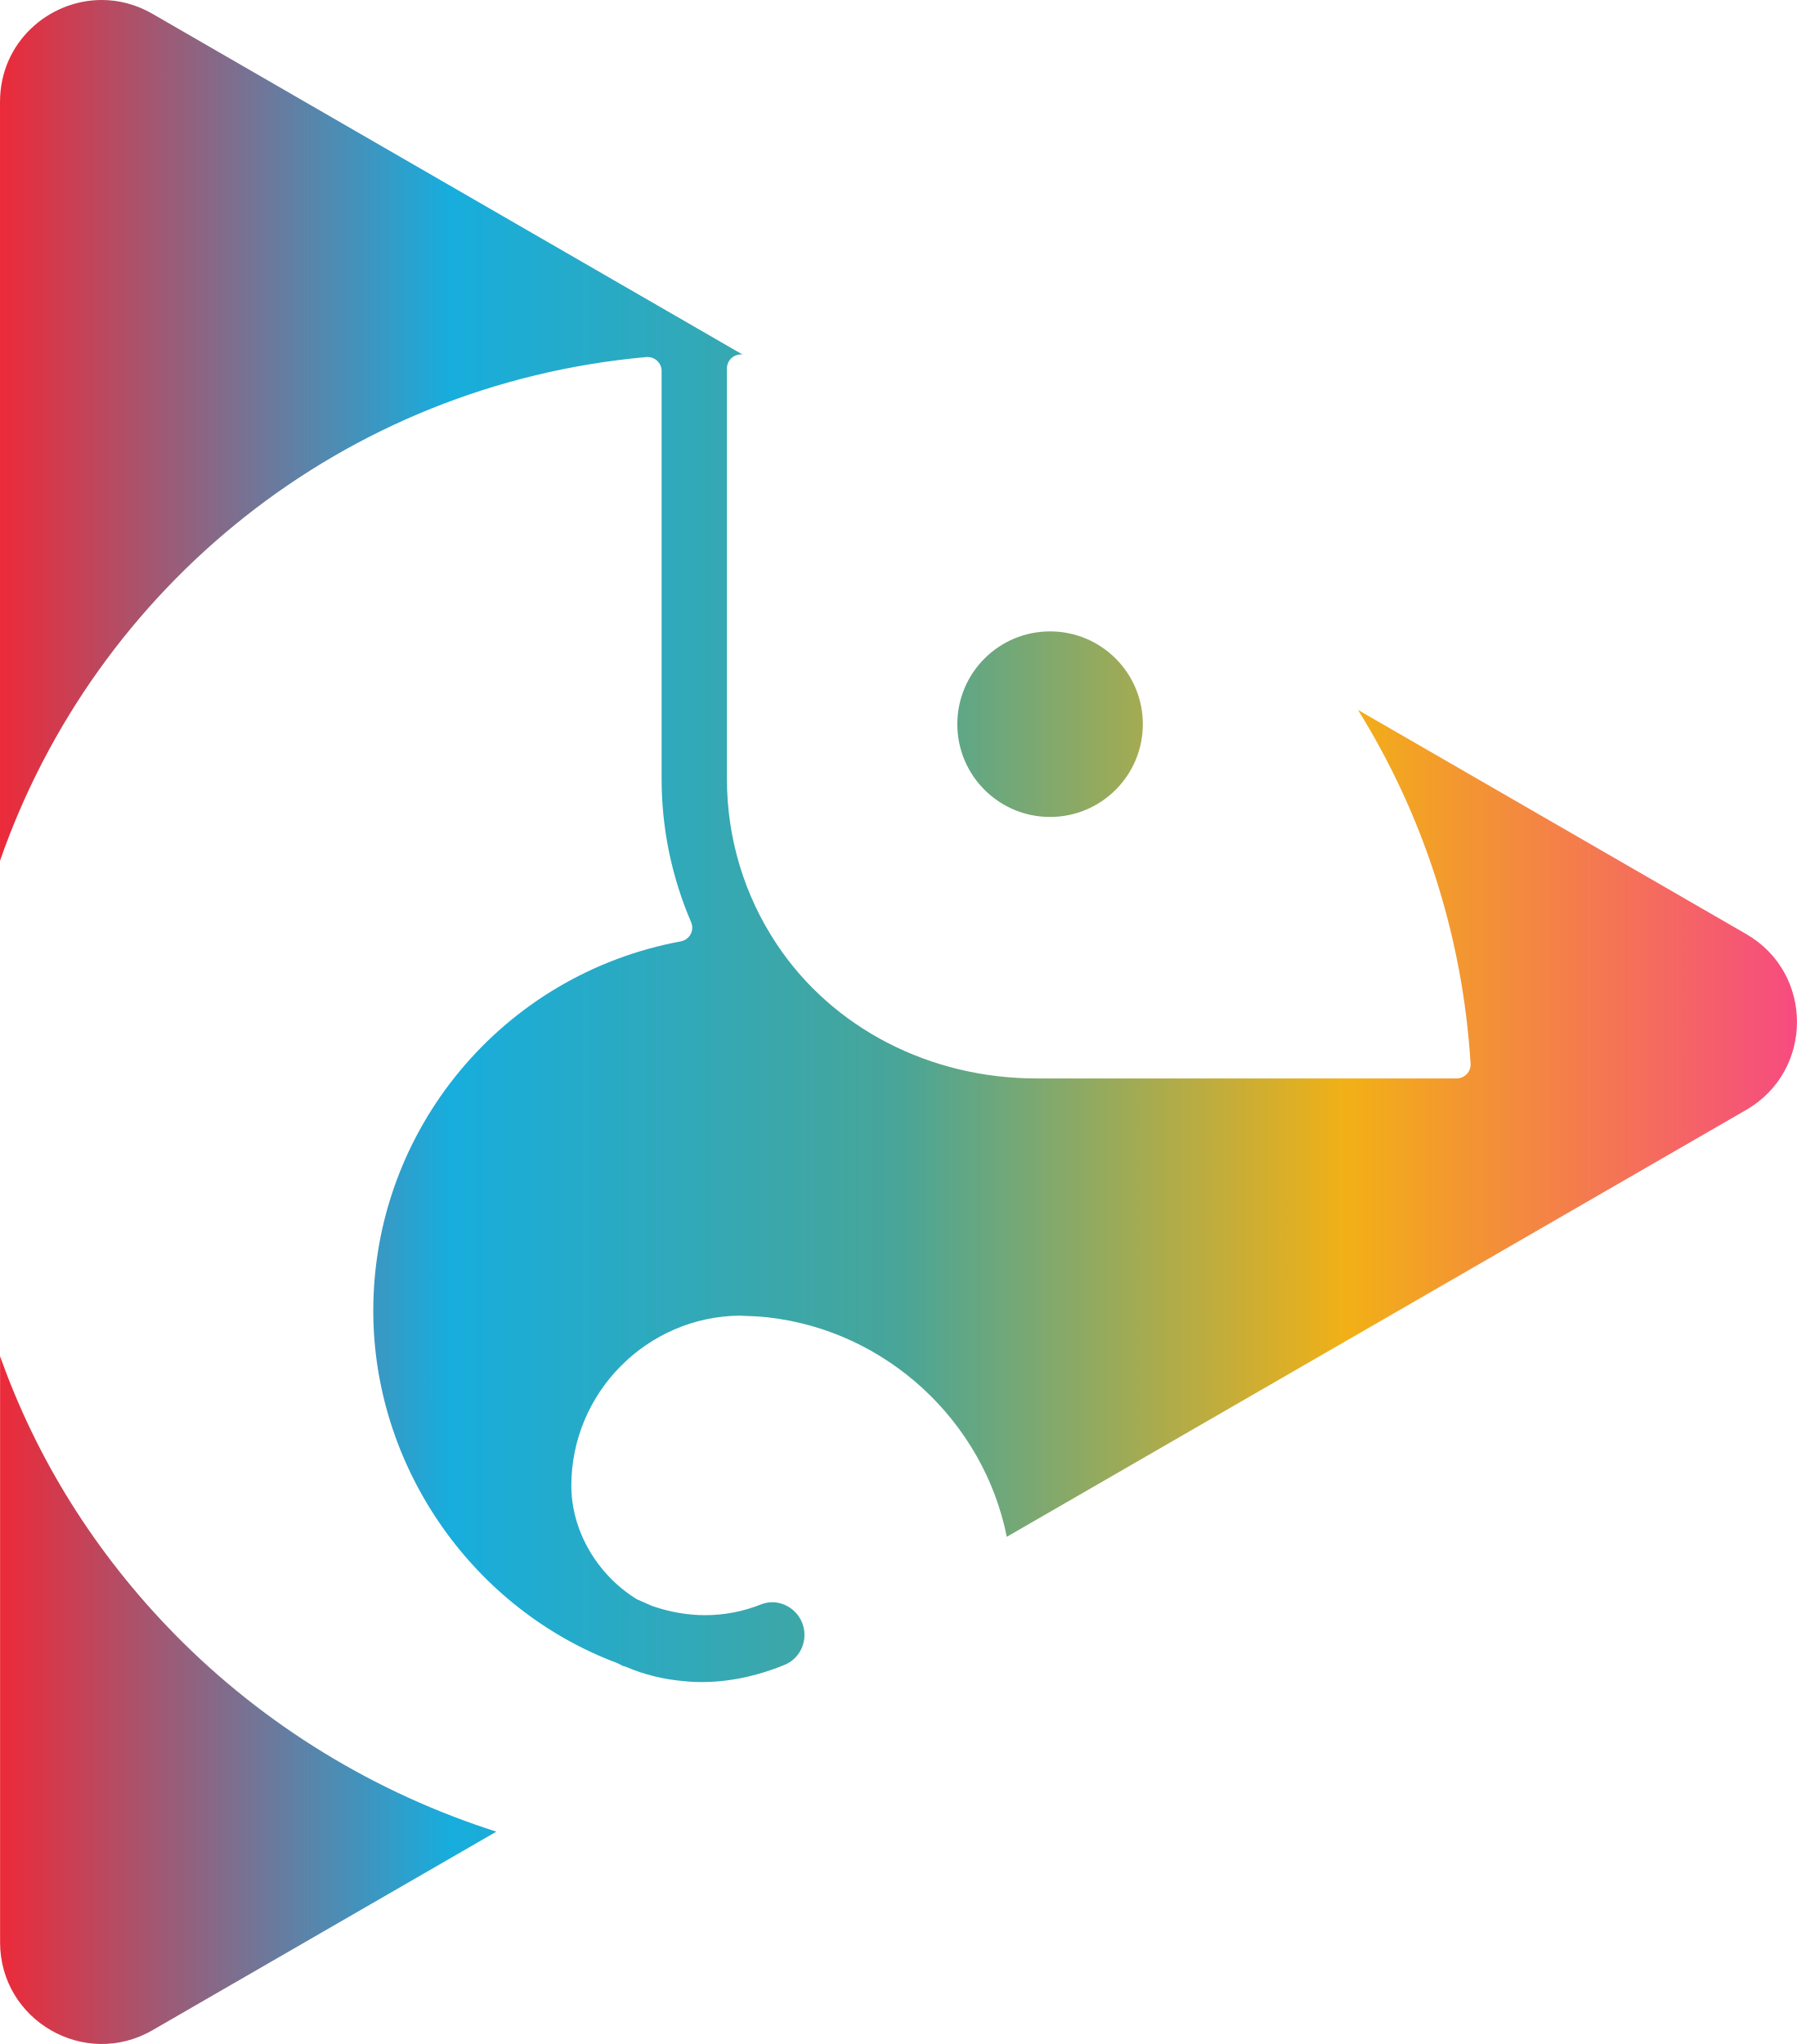
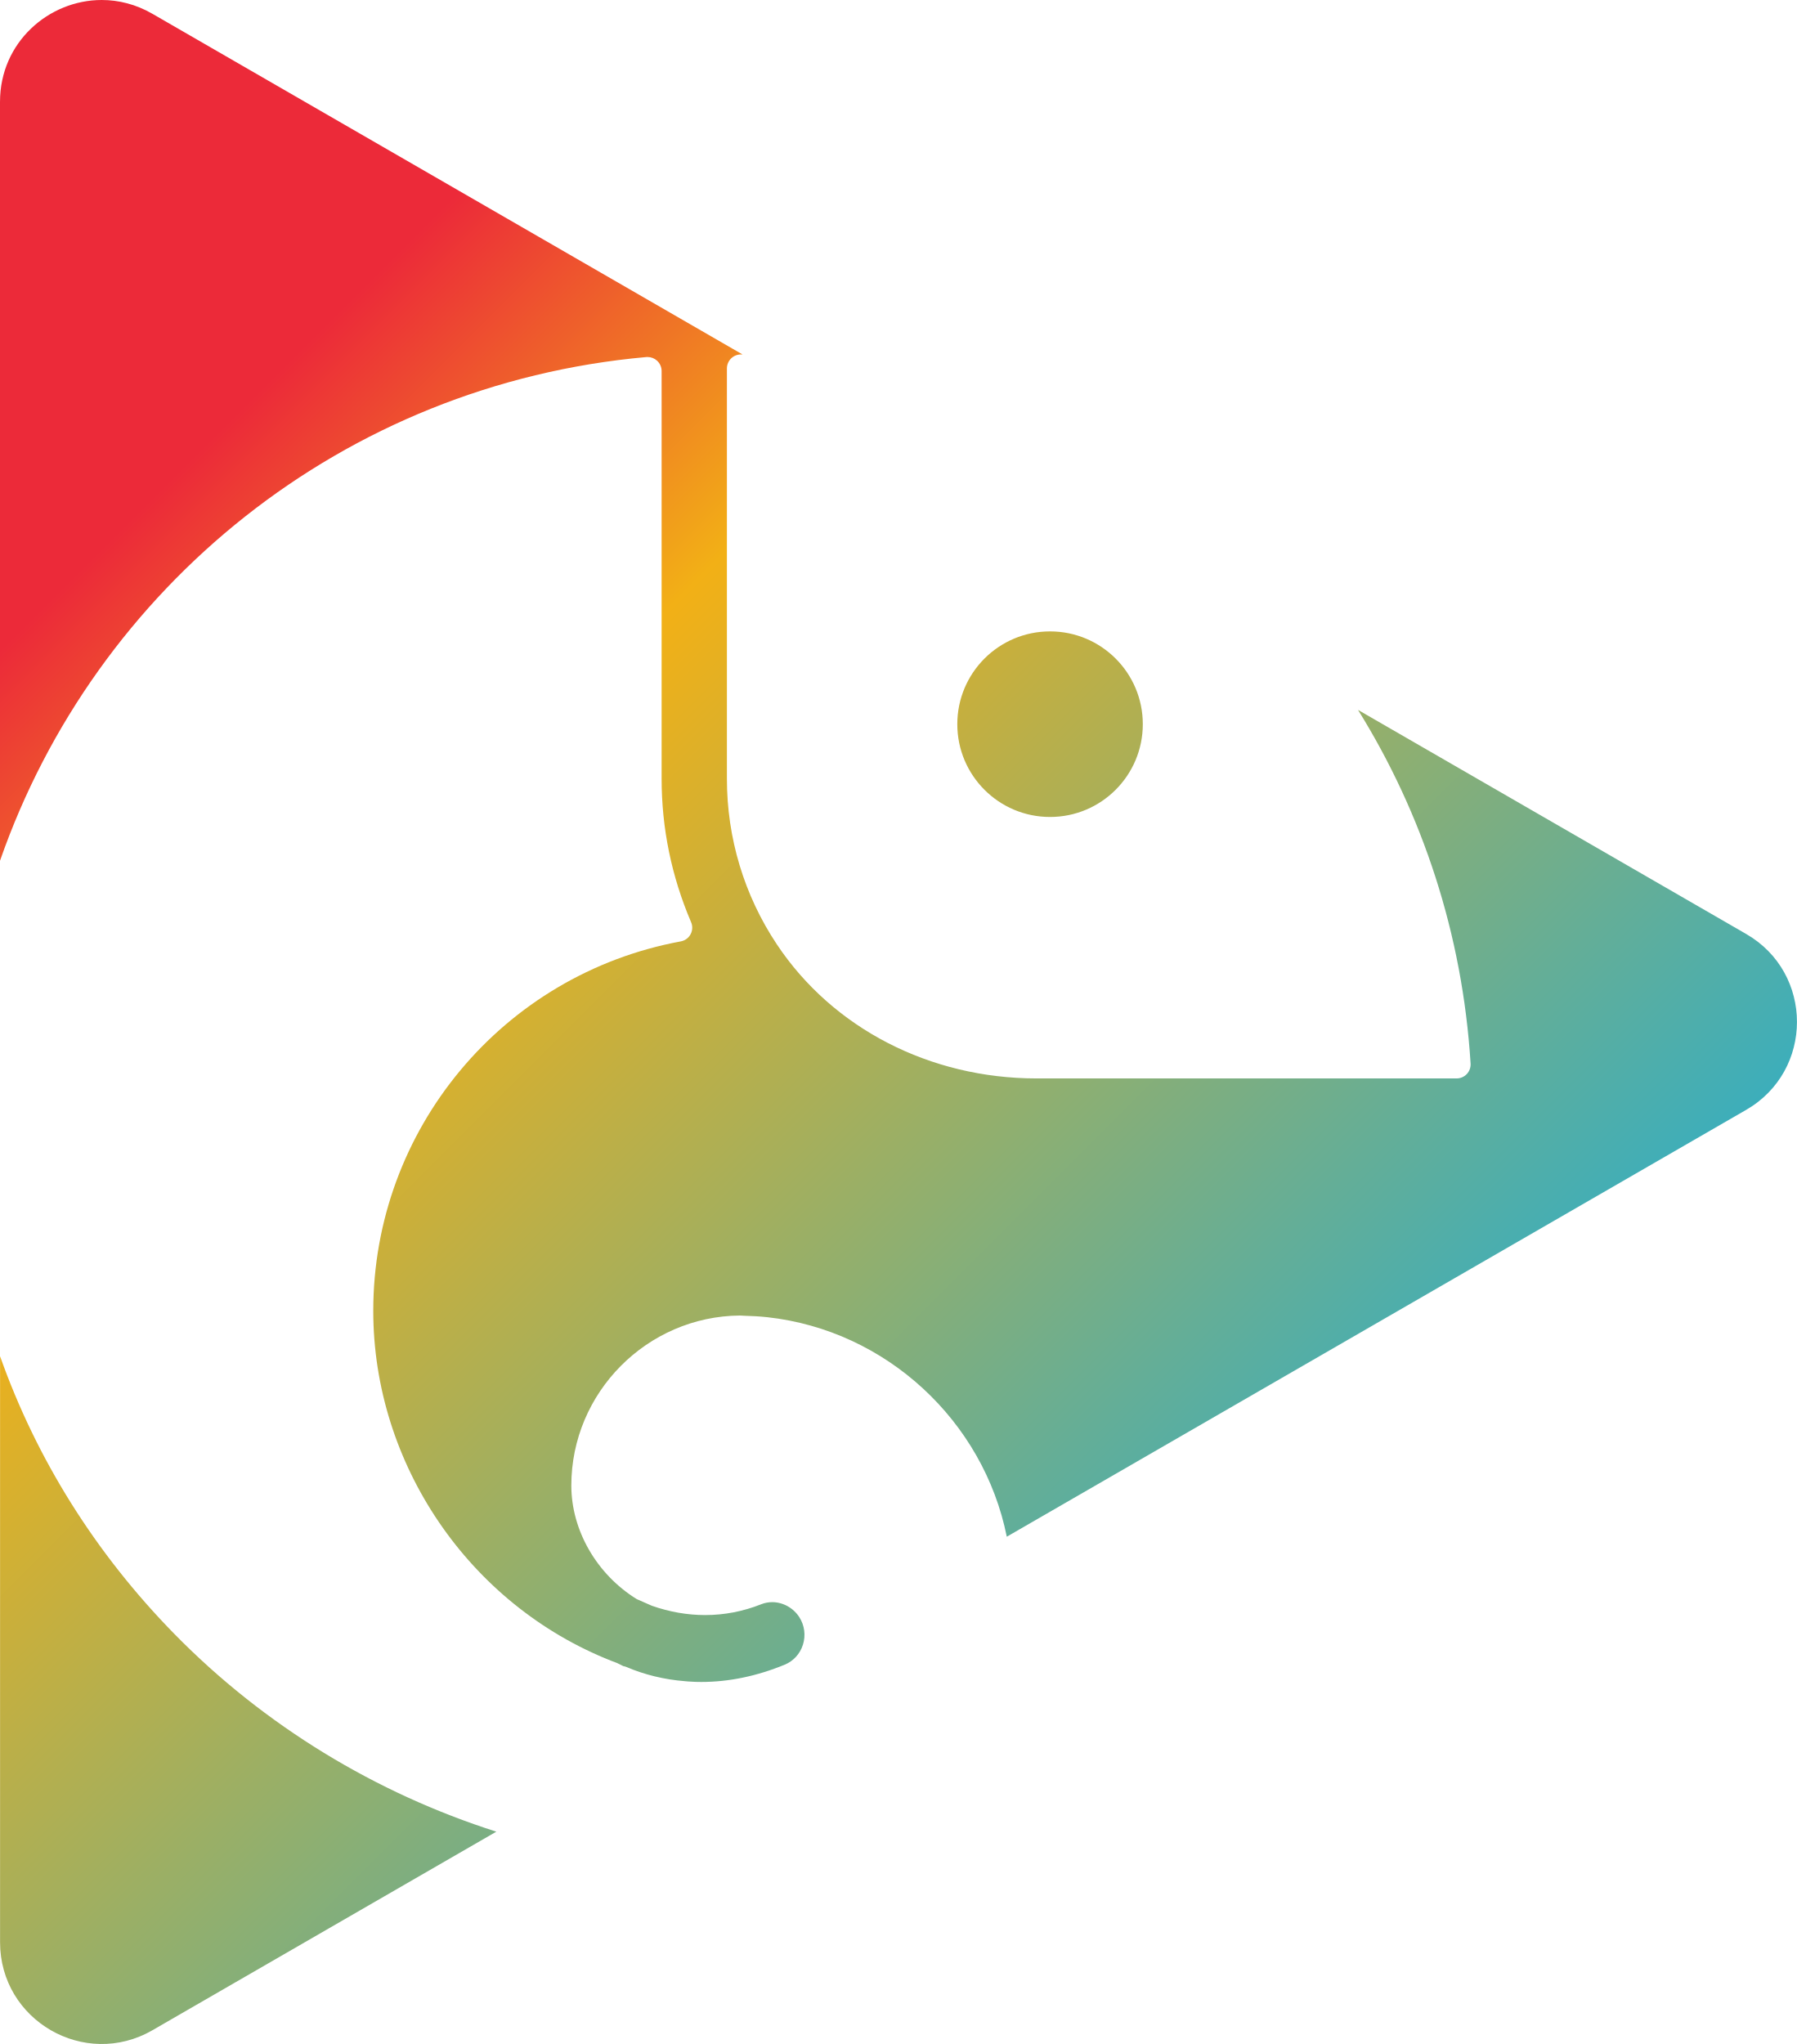
- <svg xmlns="http://www.w3.org/2000/svg" xmlns:xlink="http://www.w3.org/1999/xlink" version="1.1" id="svg1" width="95.912" height="109.092" viewBox="0 0 95.912 109.092">
+ <svg xmlns="http://www.w3.org/2000/svg" xmlns:xlink="http://www.w3.org/1999/xlink" version="1.1" id="svg1" width="640" height="727.95" viewBox="0 0 640 727.95">
  <defs id="defs1">
-     <linearGradient id="linearGradient11048">
-       <stop style="stop-color:#ec2a39;stop-opacity:1;" offset="0" id="stop11049" />
-       <stop style="stop-color:#17addd;stop-opacity:1;" offset="0.25" id="stop11051" />
-       <stop style="stop-color:#48a598;stop-opacity:1;" offset="0.5" id="stop11052" />
-       <stop style="stop-color:#f2b016;stop-opacity:1;" offset="0.75" id="stop11053" />
-       <stop style="stop-color:#f64b80;stop-opacity:1;" offset="1" id="stop11050" />
+     <linearGradient id="linearGradient56">
+       <stop style="stop-color:#ec2a39;stop-opacity:1;" offset="0" id="stop52" />
+       <stop style="stop-color:#f2b016;stop-opacity:1;" offset="0.247" id="stop55" />
+       <stop style="stop-color:#17addd;stop-opacity:1;" offset="1" id="stop56" />
    </linearGradient>
-     <linearGradient xlink:href="#linearGradient11048" id="linearGradient11050" x1="356.797" y1="187.828" x2="452.708" y2="187.828" gradientUnits="userSpaceOnUse" />
+     <linearGradient xlink:href="#linearGradient56" id="linearGradient47" x1="1628.725" y1="285.726" x2="2081.275" y2="738.275" gradientUnits="userSpaceOnUse" gradientTransform="translate(-1535,-148.0249)" />
  </defs>
-   <g id="layer-MC0" transform="translate(-356.7966,-133.2824)">
-     <path id="path1" style="fill:url(#linearGradient11050);stroke-width:936.494" d="m 356.797,138.711 v 40.512 c 5.089,-14.609 18.316,-25.432 34.497,-26.884 v 0 c 0.024,-0.003 0.045,-0.003 0.068,-0.003 v 0 c 0.185,0 0.365,0.069 0.504,0.196 v 0 c 0.155,0.141 0.244,0.34 0.244,0.551 v 0 21.761 c 0,2.64 0.529,5.214 1.572,7.653 v 0 c 0.092,0.209 0.081,0.445 -0.025,0.647 v 0 c -0.108,0.201 -0.3,0.34 -0.524,0.381 v 0 c -9.509,1.758 -16.413,10.05 -16.413,19.717 v 0 c 0,8.167 5.104,15.675 12.699,18.679 v 0 l 0.317,0.121 0.331,0.164 c 0.053,0.009 0.107,0.023 0.145,0.04 v 0 c 0.975,0.42 2.039,0.68 3.16,0.768 v 0 c 0.023,0.001 0.148,0.015 0.148,0.015 v 0 c 0.319,0.023 0.515,0.028 0.711,0.028 v 0 c 1.472,0 2.97,-0.312 4.454,-0.924 v 0 c 0.464,-0.192 0.818,-0.581 0.969,-1.067 v 0 c 0.156,-0.495 0.085,-1.029 -0.193,-1.466 v 0 c -0.318,-0.495 -0.872,-0.803 -1.445,-0.803 v 0 c -0.203,0 -0.399,0.037 -0.587,0.111 v 0 c -0.964,0.384 -1.974,0.579 -2.998,0.579 v 0 c -0.941,0 -1.899,-0.167 -2.84,-0.496 v 0 l -0.809,-0.356 c -2.155,-1.334 -3.491,-3.694 -3.491,-6.06 v 0 c 0,-4.962 4.04,-9.035 9.001,-9.075 v 0 l 0.239,0.013 c 0.392,0.009 0.816,0.032 1.226,0.077 v 0 c 6.345,0.7 11.536,5.534 12.777,11.715 v 0 l 39.464,-22.785 c 3.614,-2.087 3.614,-7.302 0,-9.387 v 0 l -20.719,-11.961 c 3.43,5.518 5.578,11.94 6.009,18.877 v 0 c 0.012,0.204 -0.06,0.407 -0.201,0.557 v 0 c -0.141,0.149 -0.339,0.235 -0.544,0.235 v 0 H 412.126 c -5.698,0 -10.881,-2.675 -13.864,-7.154 v 0 c -1.745,-2.62 -2.667,-5.679 -2.667,-8.843 v 0 -21.896 c 0,-0.204 0.083,-0.397 0.228,-0.539 v 0 c 0.14,-0.135 0.325,-0.209 0.519,-0.209 v 0 h 0.025 c 0.023,0.001 0.043,0.004 0.064,0.005 v 0 l -31.501,-18.188 c -0.874,-0.504 -1.8,-0.735 -2.703,-0.735 v 0 c -2.832,0 -5.429,2.263 -5.429,5.428 m 51.095,33.223 c 0,2.735 2.216,4.952 4.95,4.952 v 0 c 2.736,0 4.952,-2.218 4.952,-4.952 v 0 c 0,-2.736 -2.216,-4.952 -4.952,-4.952 v 0 c -2.734,0 -4.95,2.216 -4.95,4.952 m -51.092,65.012 c 0,4.173 4.518,6.781 8.132,4.695 v 0 l 18.356,-10.599 c -6.434,-2.052 -12.375,-5.65 -17.172,-10.54 v 0 c -4.237,-4.319 -7.381,-9.371 -9.316,-14.835 v 0 z" />
-   </g>
+   <path id="path1-5" style="mix-blend-mode:normal;fill:url(#linearGradient47);stroke-width:6248.75" d="M 7.3563059e-5,36.222 V 306.55 C 33.96,209.065 122.219,136.847 230.194,127.159 v 0 c 0.157,-0.011 0.304,-0.011 0.454,-0.011 v 0 c 1.237,0 2.438,0.462 3.363,1.308 v 0 c 1.032,0.943 1.628,2.269 1.628,3.674 v 0 145.209 c 0,17.614 3.532,34.795 10.489,51.067 v 0 c 0.614,1.397 0.542,2.972 -0.171,4.315 v 0 c -0.721,1.344 -2.002,2.269 -3.497,2.545 v 0 c -63.453,11.724 -109.522,67.057 -109.522,131.562 v 0 c 0,54.501 34.059,104.593 84.735,124.639 v 0 l 2.118,0.81 2.207,1.093 c 0.357,0.067 0.711,0.153 0.969,0.253 v 0 c 6.505,2.803 13.606,4.538 21.086,5.125 v 0 c 0.15,0.004 0.988,0.09 0.988,0.09 v 0 c 2.126,0.153 3.434,0.174 4.743,0.174 v 0 c 9.824,0 19.821,-2.082 29.724,-6.166 v 0 c 3.096,-1.281 5.455,-3.879 6.468,-7.118 v 0 c 1.041,-3.301 0.569,-6.869 -1.29,-9.782 v 0 c -2.124,-3.301 -5.816,-5.357 -9.642,-5.357 v 0 c -1.352,0 -2.66,0.243 -3.914,0.739 v 0 c -6.431,2.562 -13.17,3.861 -20.008,3.861 v 0 c -6.28,0 -12.668,-1.112 -18.949,-3.31 v 0 l -5.399,-2.375 c -14.379,-8.899 -23.294,-24.646 -23.294,-40.436 v 0 c 0,-33.111 26.958,-60.291 60.064,-60.557 v 0 l 1.593,0.086 c 2.615,0.064 5.446,0.218 8.178,0.515 v 0 c 42.34,4.671 76.977,36.928 85.26,78.172 v 0 l 263.336,-152.018 c 24.119,-13.923 24.119,-48.726 0,-62.64 v 0 l -138.251,-79.804 c 22.889,36.819 37.217,79.671 40.101,125.965 v 0 c 0.079,1.362 -0.398,2.714 -1.346,3.719 v 0 c -0.943,0.997 -2.258,1.566 -3.629,1.566 v 0 h -149.586 c -38.024,0 -72.609,-17.847 -92.512,-47.735 v 0 c -11.646,-17.479 -17.795,-37.893 -17.795,-59.006 v 0 -146.107 c 0,-1.361 0.551,-2.651 1.521,-3.595 v 0 c 0.934,-0.898 2.171,-1.397 3.461,-1.397 v 0 h 0.171 c 0.15,0.004 0.287,0.014 0.427,0.017 v 0 L 54.269,4.902 C 48.434,1.539 42.257,6.4793898e-6 36.235,6.4793898e-6 v 0 C 17.338,6.4793898e-6 0.006,15.098 0.006,36.219 M 340.95,257.911 c 0,18.247 14.787,33.045 33.028,33.045 v 0 c 18.255,0 33.041,-14.797 33.041,-33.045 v 0 c 0,-18.255 -14.786,-33.045 -33.041,-33.045 v 0 c -18.241,0 -33.028,14.789 -33.028,33.045 M 0.024,691.722 c 0,27.847 30.145,45.251 54.263,31.328 v 0 l 122.486,-70.722 c -42.935,-13.69 -82.573,-37.702 -114.585,-70.331 v 0 c -28.275,-28.819 -49.254,-62.531 -62.164,-98.987 v 0 z" />
</svg>
